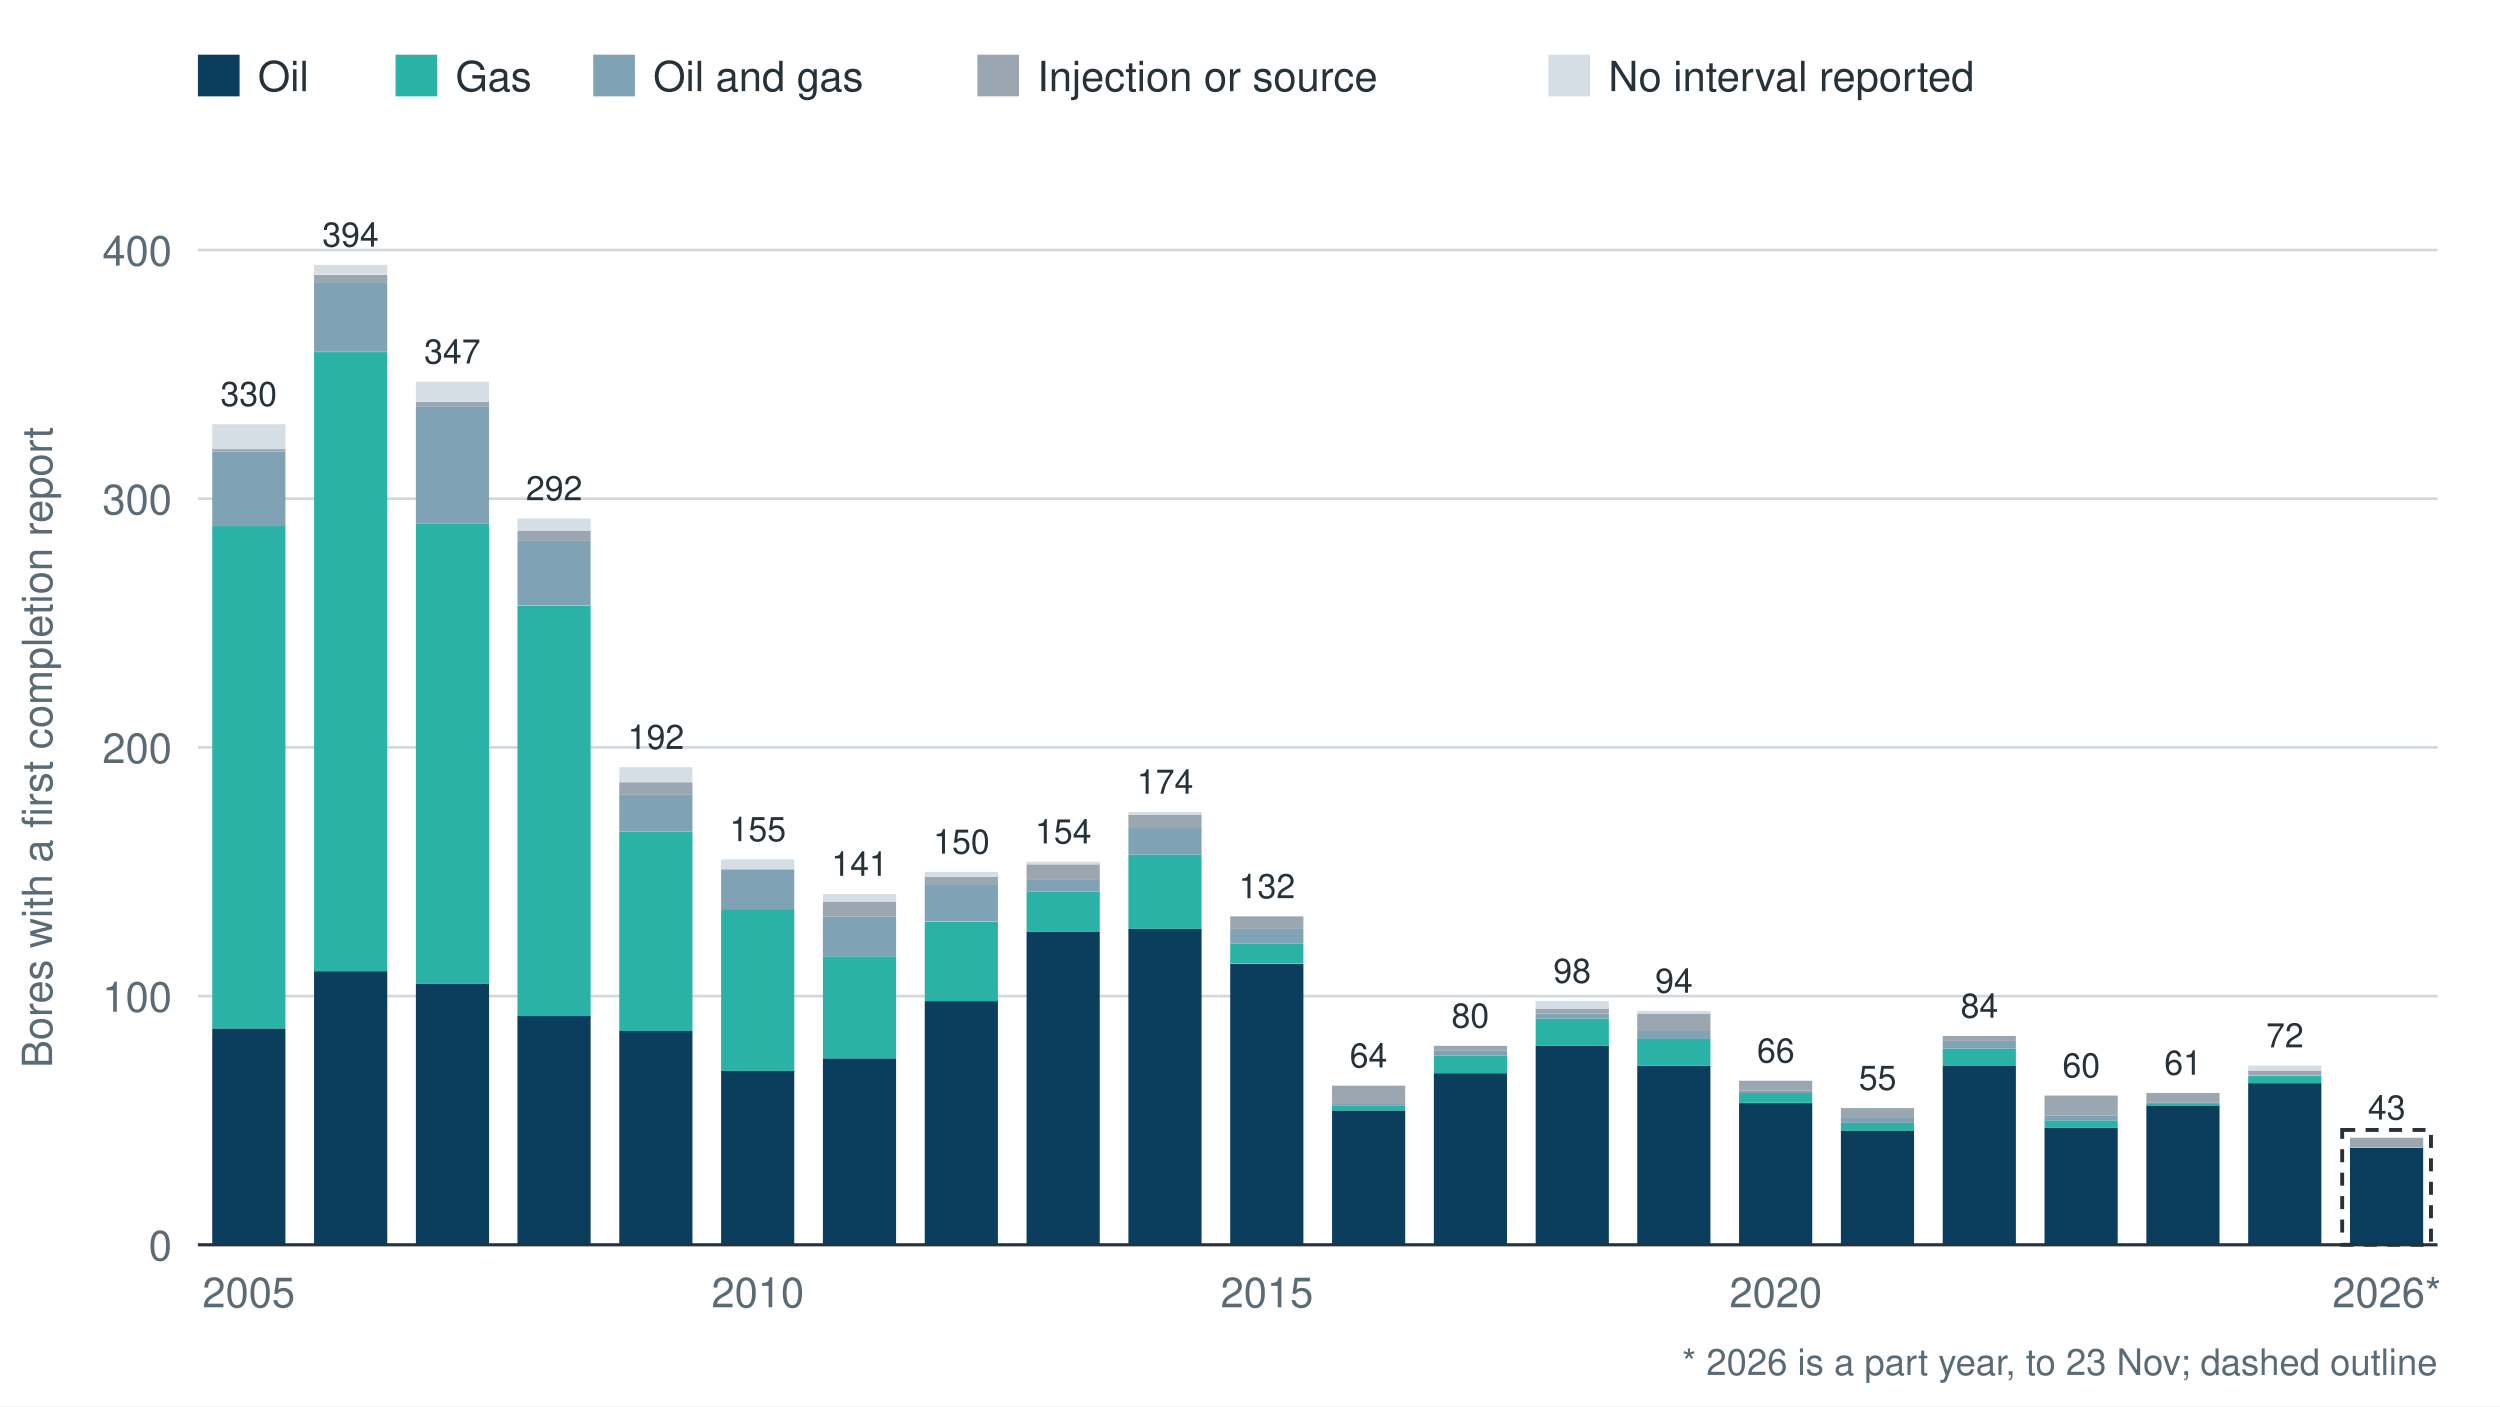
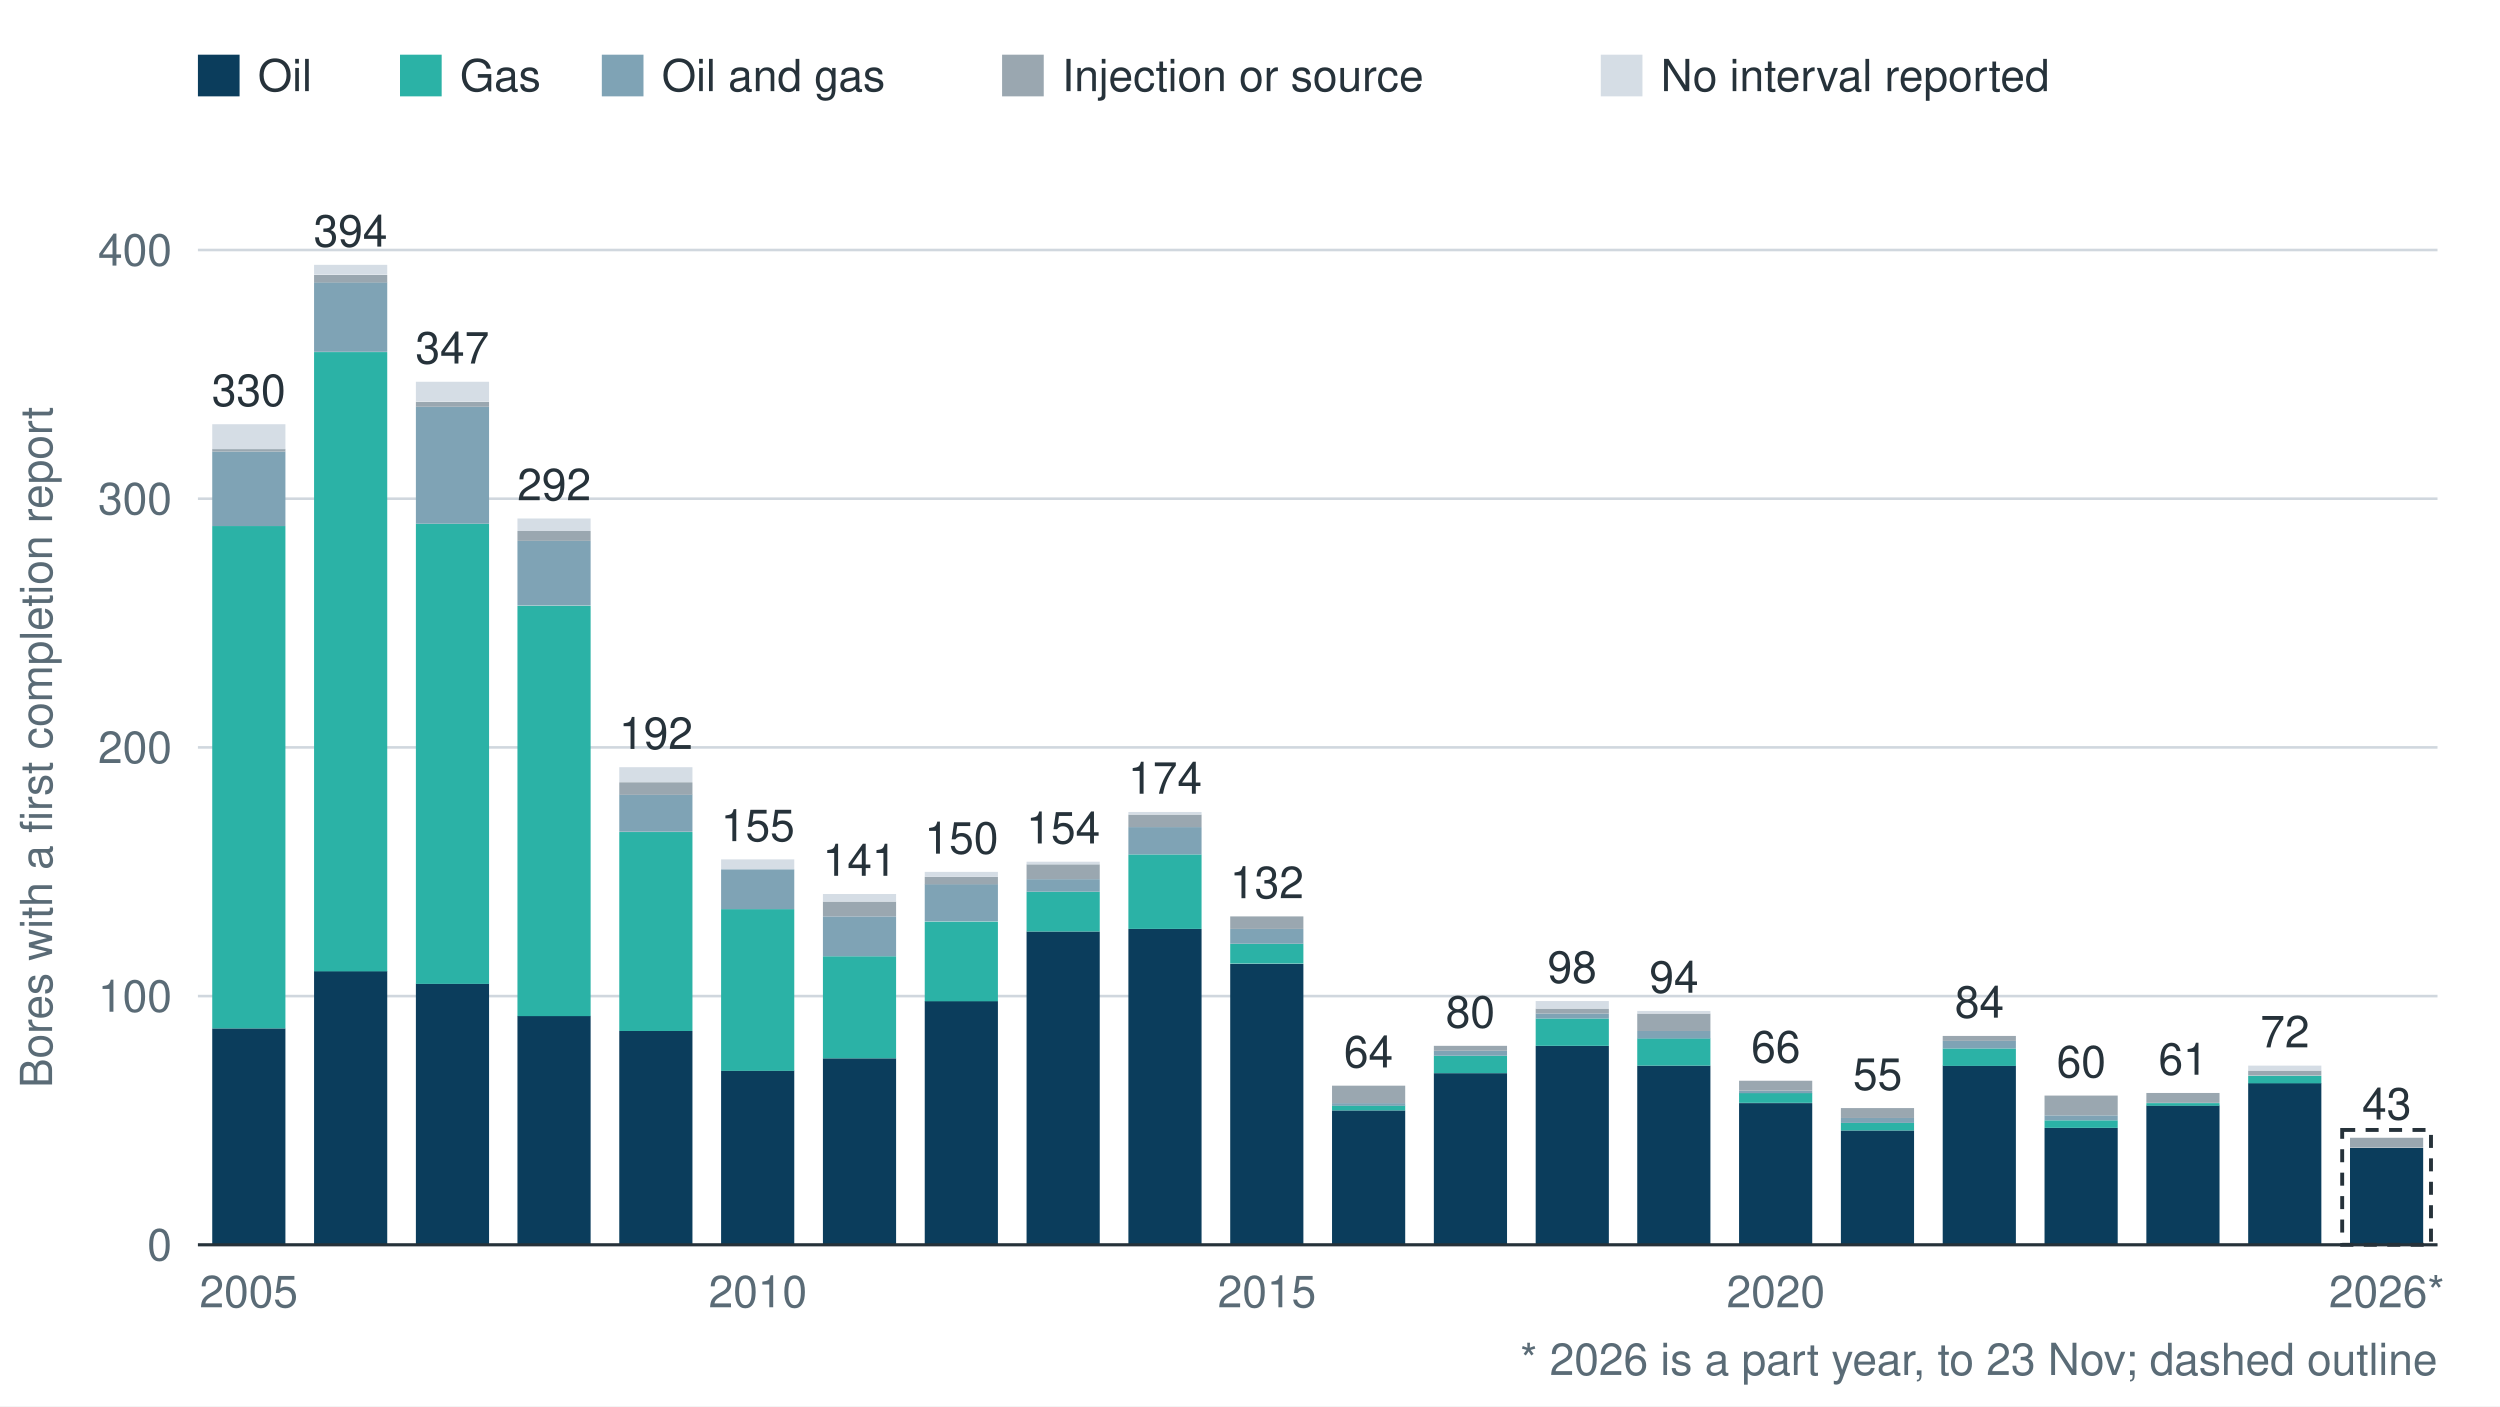
<svg xmlns="http://www.w3.org/2000/svg" viewBox="0 0 960 540" width="960" height="540" role="img" aria-label="Bores with a first completion report by year, by the fluid their completion status codes name" font-family="'Segoe UI',Helvetica,Arial,sans-serif">
  <rect x="0.0" y="0.0" width="960.0" height="540.0" fill="#ffffff" fill-opacity="1.0" stroke="none" />
  <rect x="76.0" y="21.0" width="16.0" height="16.0" fill="#0b3d5c" fill-opacity="1.0" stroke="none" />
-   <text x="99.0" y="35.0" font-size="16" font-weight="400" fill="#26323a" text-anchor="start">Oil</text>
-   <rect x="151.9" y="21.0" width="16.0" height="16.0" fill="#2BB2A6" fill-opacity="1.0" stroke="none" />
-   <text x="174.9" y="35.0" font-size="16" font-weight="400" fill="#26323a" text-anchor="start">Gas</text>
-   <rect x="227.8" y="21.0" width="16.0" height="16.0" fill="#7fa3b5" fill-opacity="1.0" stroke="none" />
-   <text x="250.8" y="35.0" font-size="16" font-weight="400" fill="#26323a" text-anchor="start">Oil and gas</text>
-   <rect x="375.3" y="21.0" width="16.0" height="16.0" fill="#9aa7b0" fill-opacity="1.0" stroke="none" />
-   <text x="398.3" y="35.0" font-size="16" font-weight="400" fill="#26323a" text-anchor="start">Injection or source</text>
-   <rect x="594.6" y="21.0" width="16.0" height="16.0" fill="#d5dde5" fill-opacity="1.0" stroke="none" />
-   <text x="617.6" y="35.0" font-size="16" font-weight="400" fill="#26323a" text-anchor="start">No interval reported</text>
+   <text x="99.0" y="35.0" font-size="17" font-weight="400" fill="#26323a" text-anchor="start">Oil</text>
+   <rect x="153.6" y="21.0" width="16.0" height="16.0" fill="#2BB2A6" fill-opacity="1.0" stroke="none" />
+   <text x="176.6" y="35.0" font-size="17" font-weight="400" fill="#26323a" text-anchor="start">Gas</text>
+   <rect x="231.1" y="21.0" width="16.0" height="16.0" fill="#7fa3b5" fill-opacity="1.0" stroke="none" />
+   <text x="254.1" y="35.0" font-size="17" font-weight="400" fill="#26323a" text-anchor="start">Oil and gas</text>
+   <rect x="384.8" y="21.0" width="16.0" height="16.0" fill="#9aa7b0" fill-opacity="1.0" stroke="none" />
+   <text x="407.8" y="35.0" font-size="17" font-weight="400" fill="#26323a" text-anchor="start">Injection or source</text>
+   <rect x="614.7" y="21.0" width="16.0" height="16.0" fill="#d5dde5" fill-opacity="1.0" stroke="none" />
+   <text x="637.7" y="35.0" font-size="17" font-weight="400" fill="#26323a" text-anchor="start">No interval reported</text>
  <line x1="76.0" y1="478.0" x2="936.0" y2="478.0" stroke="#d0d7de" stroke-width="1.0" />
-   <text x="66.0" y="484.0" font-size="16" font-weight="400" fill="#5a6b76" text-anchor="end">0</text>
+   <text x="66.0" y="484.0" font-size="17" font-weight="400" fill="#5a6b76" text-anchor="end">0</text>
  <line x1="76.0" y1="382.5" x2="936.0" y2="382.5" stroke="#d0d7de" stroke-width="1.0" />
-   <text x="66.0" y="388.5" font-size="16" font-weight="400" fill="#5a6b76" text-anchor="end">100</text>
+   <text x="66.0" y="388.5" font-size="17" font-weight="400" fill="#5a6b76" text-anchor="end">100</text>
  <line x1="76.0" y1="287.0" x2="936.0" y2="287.0" stroke="#d0d7de" stroke-width="1.0" />
-   <text x="66.0" y="293.0" font-size="16" font-weight="400" fill="#5a6b76" text-anchor="end">200</text>
+   <text x="66.0" y="293.0" font-size="17" font-weight="400" fill="#5a6b76" text-anchor="end">200</text>
  <line x1="76.0" y1="191.5" x2="936.0" y2="191.5" stroke="#d0d7de" stroke-width="1.0" />
-   <text x="66.0" y="197.5" font-size="16" font-weight="400" fill="#5a6b76" text-anchor="end">300</text>
+   <text x="66.0" y="197.5" font-size="17" font-weight="400" fill="#5a6b76" text-anchor="end">300</text>
  <line x1="76.0" y1="96.0" x2="936.0" y2="96.0" stroke="#d0d7de" stroke-width="1.0" />
-   <text x="66.0" y="102.0" font-size="16" font-weight="400" fill="#5a6b76" text-anchor="end">400</text>
+   <text x="66.0" y="102.0" font-size="17" font-weight="400" fill="#5a6b76" text-anchor="end">400</text>
  <rect x="81.5" y="394.9" width="28.1" height="83.1" fill="#0b3d5c" fill-opacity="1.0" stroke="none" />
  <rect x="81.5" y="202.0" width="28.1" height="192.9" fill="#2BB2A6" fill-opacity="1.0" stroke="none" />
  <rect x="81.5" y="173.4" width="28.1" height="28.6" fill="#7fa3b5" fill-opacity="1.0" stroke="none" />
  <rect x="81.5" y="172.4" width="28.1" height="1.0" fill="#9aa7b0" fill-opacity="1.0" stroke="none" />
  <rect x="81.5" y="162.9" width="28.1" height="9.6" fill="#d5dde5" fill-opacity="1.0" stroke="none" />
-   <text x="95.5" y="155.9" font-size="13" font-weight="400" fill="#26323a" text-anchor="middle">330</text>
-   <text x="95.5" y="502.0" font-size="16" font-weight="400" fill="#5a6b76" text-anchor="middle">2005</text>
+   <text x="95.5" y="155.9" font-size="17" font-weight="400" fill="#26323a" text-anchor="middle">330</text>
+   <text x="95.5" y="502.0" font-size="17" font-weight="400" fill="#5a6b76" text-anchor="middle">2005</text>
  <rect x="120.6" y="372.9" width="28.1" height="105.0" fill="#0b3d5c" fill-opacity="1.0" stroke="none" />
  <rect x="120.6" y="135.2" width="28.1" height="237.8" fill="#2BB2A6" fill-opacity="1.0" stroke="none" />
  <rect x="120.6" y="108.4" width="28.1" height="26.7" fill="#7fa3b5" fill-opacity="1.0" stroke="none" />
  <rect x="120.6" y="105.6" width="28.1" height="2.9" fill="#9aa7b0" fill-opacity="1.0" stroke="none" />
  <rect x="120.6" y="101.7" width="28.1" height="3.8" fill="#d5dde5" fill-opacity="1.0" stroke="none" />
-   <text x="134.6" y="94.7" font-size="13" font-weight="400" fill="#26323a" text-anchor="middle">394</text>
+   <text x="134.6" y="94.7" font-size="17" font-weight="400" fill="#26323a" text-anchor="middle">394</text>
  <rect x="159.7" y="377.7" width="28.1" height="100.3" fill="#0b3d5c" fill-opacity="1.0" stroke="none" />
  <rect x="159.7" y="201.1" width="28.1" height="176.7" fill="#2BB2A6" fill-opacity="1.0" stroke="none" />
  <rect x="159.7" y="156.2" width="28.1" height="44.9" fill="#7fa3b5" fill-opacity="1.0" stroke="none" />
  <rect x="159.7" y="154.3" width="28.1" height="1.9" fill="#9aa7b0" fill-opacity="1.0" stroke="none" />
  <rect x="159.7" y="146.6" width="28.1" height="7.6" fill="#d5dde5" fill-opacity="1.0" stroke="none" />
-   <text x="173.7" y="139.6" font-size="13" font-weight="400" fill="#26323a" text-anchor="middle">347</text>
+   <text x="173.7" y="139.6" font-size="17" font-weight="400" fill="#26323a" text-anchor="middle">347</text>
  <rect x="198.7" y="390.1" width="28.1" height="87.9" fill="#0b3d5c" fill-opacity="1.0" stroke="none" />
  <rect x="198.7" y="232.6" width="28.1" height="157.6" fill="#2BB2A6" fill-opacity="1.0" stroke="none" />
  <rect x="198.7" y="207.7" width="28.1" height="24.8" fill="#7fa3b5" fill-opacity="1.0" stroke="none" />
  <rect x="198.7" y="203.9" width="28.1" height="3.8" fill="#9aa7b0" fill-opacity="1.0" stroke="none" />
  <rect x="198.7" y="199.1" width="28.1" height="4.8" fill="#d5dde5" fill-opacity="1.0" stroke="none" />
-   <text x="212.8" y="192.1" font-size="13" font-weight="400" fill="#26323a" text-anchor="middle">292</text>
+   <text x="212.8" y="192.1" font-size="17" font-weight="400" fill="#26323a" text-anchor="middle">292</text>
  <rect x="237.8" y="395.9" width="28.1" height="82.1" fill="#0b3d5c" fill-opacity="1.0" stroke="none" />
  <rect x="237.8" y="319.5" width="28.1" height="76.4" fill="#2BB2A6" fill-opacity="1.0" stroke="none" />
  <rect x="237.8" y="305.1" width="28.1" height="14.3" fill="#7fa3b5" fill-opacity="1.0" stroke="none" />
  <rect x="237.8" y="300.4" width="28.1" height="4.8" fill="#9aa7b0" fill-opacity="1.0" stroke="none" />
  <rect x="237.8" y="294.6" width="28.1" height="5.7" fill="#d5dde5" fill-opacity="1.0" stroke="none" />
-   <text x="251.9" y="287.6" font-size="13" font-weight="400" fill="#26323a" text-anchor="middle">192</text>
+   <text x="251.9" y="287.6" font-size="17" font-weight="400" fill="#26323a" text-anchor="middle">192</text>
  <rect x="276.9" y="411.1" width="28.1" height="66.8" fill="#0b3d5c" fill-opacity="1.0" stroke="none" />
  <rect x="276.9" y="349.1" width="28.1" height="62.1" fill="#2BB2A6" fill-opacity="1.0" stroke="none" />
  <rect x="276.9" y="333.8" width="28.1" height="15.3" fill="#7fa3b5" fill-opacity="1.0" stroke="none" />
  <rect x="276.9" y="333.8" width="28.1" height="0.0" fill="#9aa7b0" fill-opacity="1.0" stroke="none" />
  <rect x="276.9" y="330.0" width="28.1" height="3.8" fill="#d5dde5" fill-opacity="1.0" stroke="none" />
-   <text x="291.0" y="323.0" font-size="13" font-weight="400" fill="#26323a" text-anchor="middle">155</text>
-   <text x="291.0" y="502.0" font-size="16" font-weight="400" fill="#5a6b76" text-anchor="middle">2010</text>
+   <text x="291.0" y="323.0" font-size="17" font-weight="400" fill="#26323a" text-anchor="middle">155</text>
+   <text x="291.0" y="502.0" font-size="17" font-weight="400" fill="#5a6b76" text-anchor="middle">2010</text>
  <rect x="316.0" y="406.4" width="28.1" height="71.6" fill="#0b3d5c" fill-opacity="1.0" stroke="none" />
  <rect x="316.0" y="367.2" width="28.1" height="39.2" fill="#2BB2A6" fill-opacity="1.0" stroke="none" />
  <rect x="316.0" y="351.9" width="28.1" height="15.3" fill="#7fa3b5" fill-opacity="1.0" stroke="none" />
  <rect x="316.0" y="346.2" width="28.1" height="5.7" fill="#9aa7b0" fill-opacity="1.0" stroke="none" />
  <rect x="316.0" y="343.3" width="28.1" height="2.9" fill="#d5dde5" fill-opacity="1.0" stroke="none" />
-   <text x="330.1" y="336.3" font-size="13" font-weight="400" fill="#26323a" text-anchor="middle">141</text>
+   <text x="330.1" y="336.3" font-size="17" font-weight="400" fill="#26323a" text-anchor="middle">141</text>
  <rect x="355.1" y="384.4" width="28.1" height="93.6" fill="#0b3d5c" fill-opacity="1.0" stroke="none" />
  <rect x="355.1" y="353.9" width="28.1" height="30.6" fill="#2BB2A6" fill-opacity="1.0" stroke="none" />
  <rect x="355.1" y="339.5" width="28.1" height="14.3" fill="#7fa3b5" fill-opacity="1.0" stroke="none" />
  <rect x="355.1" y="336.7" width="28.1" height="2.9" fill="#9aa7b0" fill-opacity="1.0" stroke="none" />
  <rect x="355.1" y="334.8" width="28.1" height="1.9" fill="#d5dde5" fill-opacity="1.0" stroke="none" />
-   <text x="369.2" y="327.8" font-size="13" font-weight="400" fill="#26323a" text-anchor="middle">150</text>
+   <text x="369.2" y="327.8" font-size="17" font-weight="400" fill="#26323a" text-anchor="middle">150</text>
  <rect x="394.2" y="357.7" width="28.1" height="120.3" fill="#0b3d5c" fill-opacity="1.0" stroke="none" />
  <rect x="394.2" y="342.4" width="28.1" height="15.3" fill="#2BB2A6" fill-opacity="1.0" stroke="none" />
  <rect x="394.2" y="337.6" width="28.1" height="4.8" fill="#7fa3b5" fill-opacity="1.0" stroke="none" />
  <rect x="394.2" y="331.9" width="28.1" height="5.7" fill="#9aa7b0" fill-opacity="1.0" stroke="none" />
  <rect x="394.2" y="330.9" width="28.1" height="1.0" fill="#d5dde5" fill-opacity="1.0" stroke="none" />
-   <text x="408.3" y="323.9" font-size="13" font-weight="400" fill="#26323a" text-anchor="middle">154</text>
+   <text x="408.3" y="323.9" font-size="17" font-weight="400" fill="#26323a" text-anchor="middle">154</text>
  <rect x="433.3" y="356.7" width="28.1" height="121.3" fill="#0b3d5c" fill-opacity="1.0" stroke="none" />
  <rect x="433.3" y="328.1" width="28.1" height="28.6" fill="#2BB2A6" fill-opacity="1.0" stroke="none" />
  <rect x="433.3" y="317.6" width="28.1" height="10.5" fill="#7fa3b5" fill-opacity="1.0" stroke="none" />
  <rect x="433.3" y="312.8" width="28.1" height="4.8" fill="#9aa7b0" fill-opacity="1.0" stroke="none" />
  <rect x="433.3" y="311.8" width="28.1" height="1.0" fill="#d5dde5" fill-opacity="1.0" stroke="none" />
-   <text x="447.4" y="304.8" font-size="13" font-weight="400" fill="#26323a" text-anchor="middle">174</text>
+   <text x="447.4" y="304.8" font-size="17" font-weight="400" fill="#26323a" text-anchor="middle">174</text>
  <rect x="472.4" y="370.1" width="28.1" height="107.9" fill="#0b3d5c" fill-opacity="1.0" stroke="none" />
  <rect x="472.4" y="362.4" width="28.1" height="7.6" fill="#2BB2A6" fill-opacity="1.0" stroke="none" />
  <rect x="472.4" y="356.7" width="28.1" height="5.7" fill="#7fa3b5" fill-opacity="1.0" stroke="none" />
  <rect x="472.4" y="351.9" width="28.1" height="4.8" fill="#9aa7b0" fill-opacity="1.0" stroke="none" />
  <rect x="472.4" y="351.9" width="28.1" height="0.0" fill="#d5dde5" fill-opacity="1.0" stroke="none" />
-   <text x="486.5" y="344.9" font-size="13" font-weight="400" fill="#26323a" text-anchor="middle">132</text>
-   <text x="486.5" y="502.0" font-size="16" font-weight="400" fill="#5a6b76" text-anchor="middle">2015</text>
+   <text x="486.5" y="344.9" font-size="17" font-weight="400" fill="#26323a" text-anchor="middle">132</text>
+   <text x="486.5" y="502.0" font-size="17" font-weight="400" fill="#5a6b76" text-anchor="middle">2015</text>
  <rect x="511.5" y="426.4" width="28.1" height="51.6" fill="#0b3d5c" fill-opacity="1.0" stroke="none" />
  <rect x="511.5" y="424.5" width="28.1" height="1.9" fill="#2BB2A6" fill-opacity="1.0" stroke="none" />
  <rect x="511.5" y="423.6" width="28.1" height="1.0" fill="#7fa3b5" fill-opacity="1.0" stroke="none" />
  <rect x="511.5" y="416.9" width="28.1" height="6.7" fill="#9aa7b0" fill-opacity="1.0" stroke="none" />
  <rect x="511.5" y="416.9" width="28.1" height="0.0" fill="#d5dde5" fill-opacity="1.0" stroke="none" />
-   <text x="525.5" y="409.9" font-size="13" font-weight="400" fill="#26323a" text-anchor="middle">64</text>
+   <text x="525.5" y="409.9" font-size="17" font-weight="400" fill="#26323a" text-anchor="middle">64</text>
  <rect x="550.6" y="412.1" width="28.1" height="65.9" fill="#0b3d5c" fill-opacity="1.0" stroke="none" />
  <rect x="550.6" y="405.4" width="28.1" height="6.7" fill="#2BB2A6" fill-opacity="1.0" stroke="none" />
  <rect x="550.6" y="403.5" width="28.1" height="1.9" fill="#7fa3b5" fill-opacity="1.0" stroke="none" />
  <rect x="550.6" y="401.6" width="28.1" height="1.9" fill="#9aa7b0" fill-opacity="1.0" stroke="none" />
  <rect x="550.6" y="401.6" width="28.1" height="0.0" fill="#d5dde5" fill-opacity="1.0" stroke="none" />
-   <text x="564.6" y="394.6" font-size="13" font-weight="400" fill="#26323a" text-anchor="middle">80</text>
+   <text x="564.6" y="394.6" font-size="17" font-weight="400" fill="#26323a" text-anchor="middle">80</text>
  <rect x="589.7" y="401.6" width="28.1" height="76.4" fill="#0b3d5c" fill-opacity="1.0" stroke="none" />
  <rect x="589.7" y="391.1" width="28.1" height="10.5" fill="#2BB2A6" fill-opacity="1.0" stroke="none" />
  <rect x="589.7" y="389.2" width="28.1" height="1.9" fill="#7fa3b5" fill-opacity="1.0" stroke="none" />
  <rect x="589.7" y="387.3" width="28.1" height="1.9" fill="#9aa7b0" fill-opacity="1.0" stroke="none" />
  <rect x="589.7" y="384.4" width="28.1" height="2.9" fill="#d5dde5" fill-opacity="1.0" stroke="none" />
-   <text x="603.7" y="377.4" font-size="13" font-weight="400" fill="#26323a" text-anchor="middle">98</text>
+   <text x="603.7" y="377.4" font-size="17" font-weight="400" fill="#26323a" text-anchor="middle">98</text>
  <rect x="628.7" y="409.2" width="28.1" height="68.8" fill="#0b3d5c" fill-opacity="1.0" stroke="none" />
  <rect x="628.7" y="398.7" width="28.1" height="10.5" fill="#2BB2A6" fill-opacity="1.0" stroke="none" />
  <rect x="628.7" y="395.9" width="28.1" height="2.9" fill="#7fa3b5" fill-opacity="1.0" stroke="none" />
  <rect x="628.7" y="389.2" width="28.1" height="6.7" fill="#9aa7b0" fill-opacity="1.0" stroke="none" />
  <rect x="628.7" y="388.2" width="28.1" height="1.0" fill="#d5dde5" fill-opacity="1.0" stroke="none" />
-   <text x="642.8" y="381.2" font-size="13" font-weight="400" fill="#26323a" text-anchor="middle">94</text>
+   <text x="642.8" y="381.2" font-size="17" font-weight="400" fill="#26323a" text-anchor="middle">94</text>
  <rect x="667.8" y="423.6" width="28.1" height="54.4" fill="#0b3d5c" fill-opacity="1.0" stroke="none" />
  <rect x="667.8" y="419.7" width="28.1" height="3.8" fill="#2BB2A6" fill-opacity="1.0" stroke="none" />
  <rect x="667.8" y="418.8" width="28.1" height="1.0" fill="#7fa3b5" fill-opacity="1.0" stroke="none" />
  <rect x="667.8" y="415.0" width="28.1" height="3.8" fill="#9aa7b0" fill-opacity="1.0" stroke="none" />
  <rect x="667.8" y="415.0" width="28.1" height="0.0" fill="#d5dde5" fill-opacity="1.0" stroke="none" />
-   <text x="681.9" y="408.0" font-size="13" font-weight="400" fill="#26323a" text-anchor="middle">66</text>
-   <text x="681.9" y="502.0" font-size="16" font-weight="400" fill="#5a6b76" text-anchor="middle">2020</text>
+   <text x="681.9" y="408.0" font-size="17" font-weight="400" fill="#26323a" text-anchor="middle">66</text>
+   <text x="681.9" y="502.0" font-size="17" font-weight="400" fill="#5a6b76" text-anchor="middle">2020</text>
  <rect x="706.9" y="434.1" width="28.1" height="43.9" fill="#0b3d5c" fill-opacity="1.0" stroke="none" />
  <rect x="706.9" y="431.2" width="28.1" height="2.9" fill="#2BB2A6" fill-opacity="1.0" stroke="none" />
  <rect x="706.9" y="429.3" width="28.1" height="1.9" fill="#7fa3b5" fill-opacity="1.0" stroke="none" />
  <rect x="706.9" y="425.5" width="28.1" height="3.8" fill="#9aa7b0" fill-opacity="1.0" stroke="none" />
  <rect x="706.9" y="425.5" width="28.1" height="0.0" fill="#d5dde5" fill-opacity="1.0" stroke="none" />
-   <text x="721.0" y="418.5" font-size="13" font-weight="400" fill="#26323a" text-anchor="middle">55</text>
+   <text x="721.0" y="418.5" font-size="17" font-weight="400" fill="#26323a" text-anchor="middle">55</text>
  <rect x="746.0" y="409.2" width="28.1" height="68.8" fill="#0b3d5c" fill-opacity="1.0" stroke="none" />
  <rect x="746.0" y="402.6" width="28.1" height="6.7" fill="#2BB2A6" fill-opacity="1.0" stroke="none" />
  <rect x="746.0" y="399.7" width="28.1" height="2.9" fill="#7fa3b5" fill-opacity="1.0" stroke="none" />
  <rect x="746.0" y="397.8" width="28.1" height="1.9" fill="#9aa7b0" fill-opacity="1.0" stroke="none" />
  <rect x="746.0" y="397.8" width="28.1" height="0.0" fill="#d5dde5" fill-opacity="1.0" stroke="none" />
-   <text x="760.1" y="390.8" font-size="13" font-weight="400" fill="#26323a" text-anchor="middle">84</text>
+   <text x="760.1" y="390.8" font-size="17" font-weight="400" fill="#26323a" text-anchor="middle">84</text>
  <rect x="785.1" y="433.1" width="28.1" height="44.9" fill="#0b3d5c" fill-opacity="1.0" stroke="none" />
  <rect x="785.1" y="430.2" width="28.1" height="2.9" fill="#2BB2A6" fill-opacity="1.0" stroke="none" />
  <rect x="785.1" y="428.3" width="28.1" height="1.9" fill="#7fa3b5" fill-opacity="1.0" stroke="none" />
  <rect x="785.1" y="420.7" width="28.1" height="7.6" fill="#9aa7b0" fill-opacity="1.0" stroke="none" />
  <rect x="785.1" y="420.7" width="28.1" height="0.0" fill="#d5dde5" fill-opacity="1.0" stroke="none" />
-   <text x="799.2" y="413.7" font-size="13" font-weight="400" fill="#26323a" text-anchor="middle">60</text>
+   <text x="799.2" y="413.7" font-size="17" font-weight="400" fill="#26323a" text-anchor="middle">60</text>
  <rect x="824.2" y="424.5" width="28.1" height="53.5" fill="#0b3d5c" fill-opacity="1.0" stroke="none" />
  <rect x="824.2" y="423.6" width="28.1" height="1.0" fill="#2BB2A6" fill-opacity="1.0" stroke="none" />
  <rect x="824.2" y="423.6" width="28.1" height="0.0" fill="#7fa3b5" fill-opacity="1.0" stroke="none" />
  <rect x="824.2" y="419.7" width="28.1" height="3.8" fill="#9aa7b0" fill-opacity="1.0" stroke="none" />
  <rect x="824.2" y="419.7" width="28.1" height="0.0" fill="#d5dde5" fill-opacity="1.0" stroke="none" />
-   <text x="838.3" y="412.7" font-size="13" font-weight="400" fill="#26323a" text-anchor="middle">61</text>
+   <text x="838.3" y="412.7" font-size="17" font-weight="400" fill="#26323a" text-anchor="middle">61</text>
  <rect x="863.3" y="415.9" width="28.1" height="62.1" fill="#0b3d5c" fill-opacity="1.0" stroke="none" />
  <rect x="863.3" y="413.1" width="28.1" height="2.9" fill="#2BB2A6" fill-opacity="1.0" stroke="none" />
  <rect x="863.3" y="413.1" width="28.1" height="0.0" fill="#7fa3b5" fill-opacity="1.0" stroke="none" />
  <rect x="863.3" y="411.1" width="28.1" height="1.9" fill="#9aa7b0" fill-opacity="1.0" stroke="none" />
  <rect x="863.3" y="409.2" width="28.1" height="1.9" fill="#d5dde5" fill-opacity="1.0" stroke="none" />
-   <text x="877.4" y="402.2" font-size="13" font-weight="400" fill="#26323a" text-anchor="middle">72</text>
+   <text x="877.4" y="402.2" font-size="17" font-weight="400" fill="#26323a" text-anchor="middle">72</text>
  <rect x="902.4" y="440.8" width="28.1" height="37.2" fill="#0b3d5c" fill-opacity="1.0" stroke="none" />
  <rect x="902.4" y="440.8" width="28.1" height="0.0" fill="#2BB2A6" fill-opacity="1.0" stroke="none" />
  <rect x="902.4" y="440.8" width="28.1" height="0.0" fill="#7fa3b5" fill-opacity="1.0" stroke="none" />
  <rect x="902.4" y="436.9" width="28.1" height="3.8" fill="#9aa7b0" fill-opacity="1.0" stroke="none" />
  <rect x="902.4" y="436.9" width="28.1" height="0.0" fill="#d5dde5" fill-opacity="1.0" stroke="none" />
  <rect x="899.4" y="433.9" width="34.1" height="44.1" fill="none" stroke="#26323a" stroke-width="1.5" stroke-dasharray="5 4" />
-   <text x="916.5" y="429.9" font-size="13" font-weight="400" fill="#26323a" text-anchor="middle">43</text>
-   <text x="916.5" y="502.0" font-size="16" font-weight="400" fill="#5a6b76" text-anchor="middle">2026*</text>
+   <text x="916.5" y="429.9" font-size="17" font-weight="400" fill="#26323a" text-anchor="middle">43</text>
+   <text x="916.5" y="502.0" font-size="17" font-weight="400" fill="#5a6b76" text-anchor="middle">2026*</text>
  <line x1="76.0" y1="478.0" x2="936.0" y2="478.0" stroke="#26323a" stroke-width="1.2" />
-   <text x="20" y="287.0" font-size="16" fill="#5a6b76" text-anchor="middle" transform="rotate(-90 20 287.0)">Bores with a first completion report</text>
-   <text x="936.0" y="528.0" font-size="14" font-weight="400" fill="#5a6b76" text-anchor="end">* 2026 is a part year, to 23 Nov; dashed outline</text>
+   <text x="20" y="287.0" font-size="17" fill="#5a6b76" text-anchor="middle" transform="rotate(-90 20 287.0)">Bores with a first completion report</text>
+   <text x="936.0" y="528.0" font-size="17" font-weight="400" fill="#5a6b76" text-anchor="end">* 2026 is a part year, to 23 Nov; dashed outline</text>
</svg>
